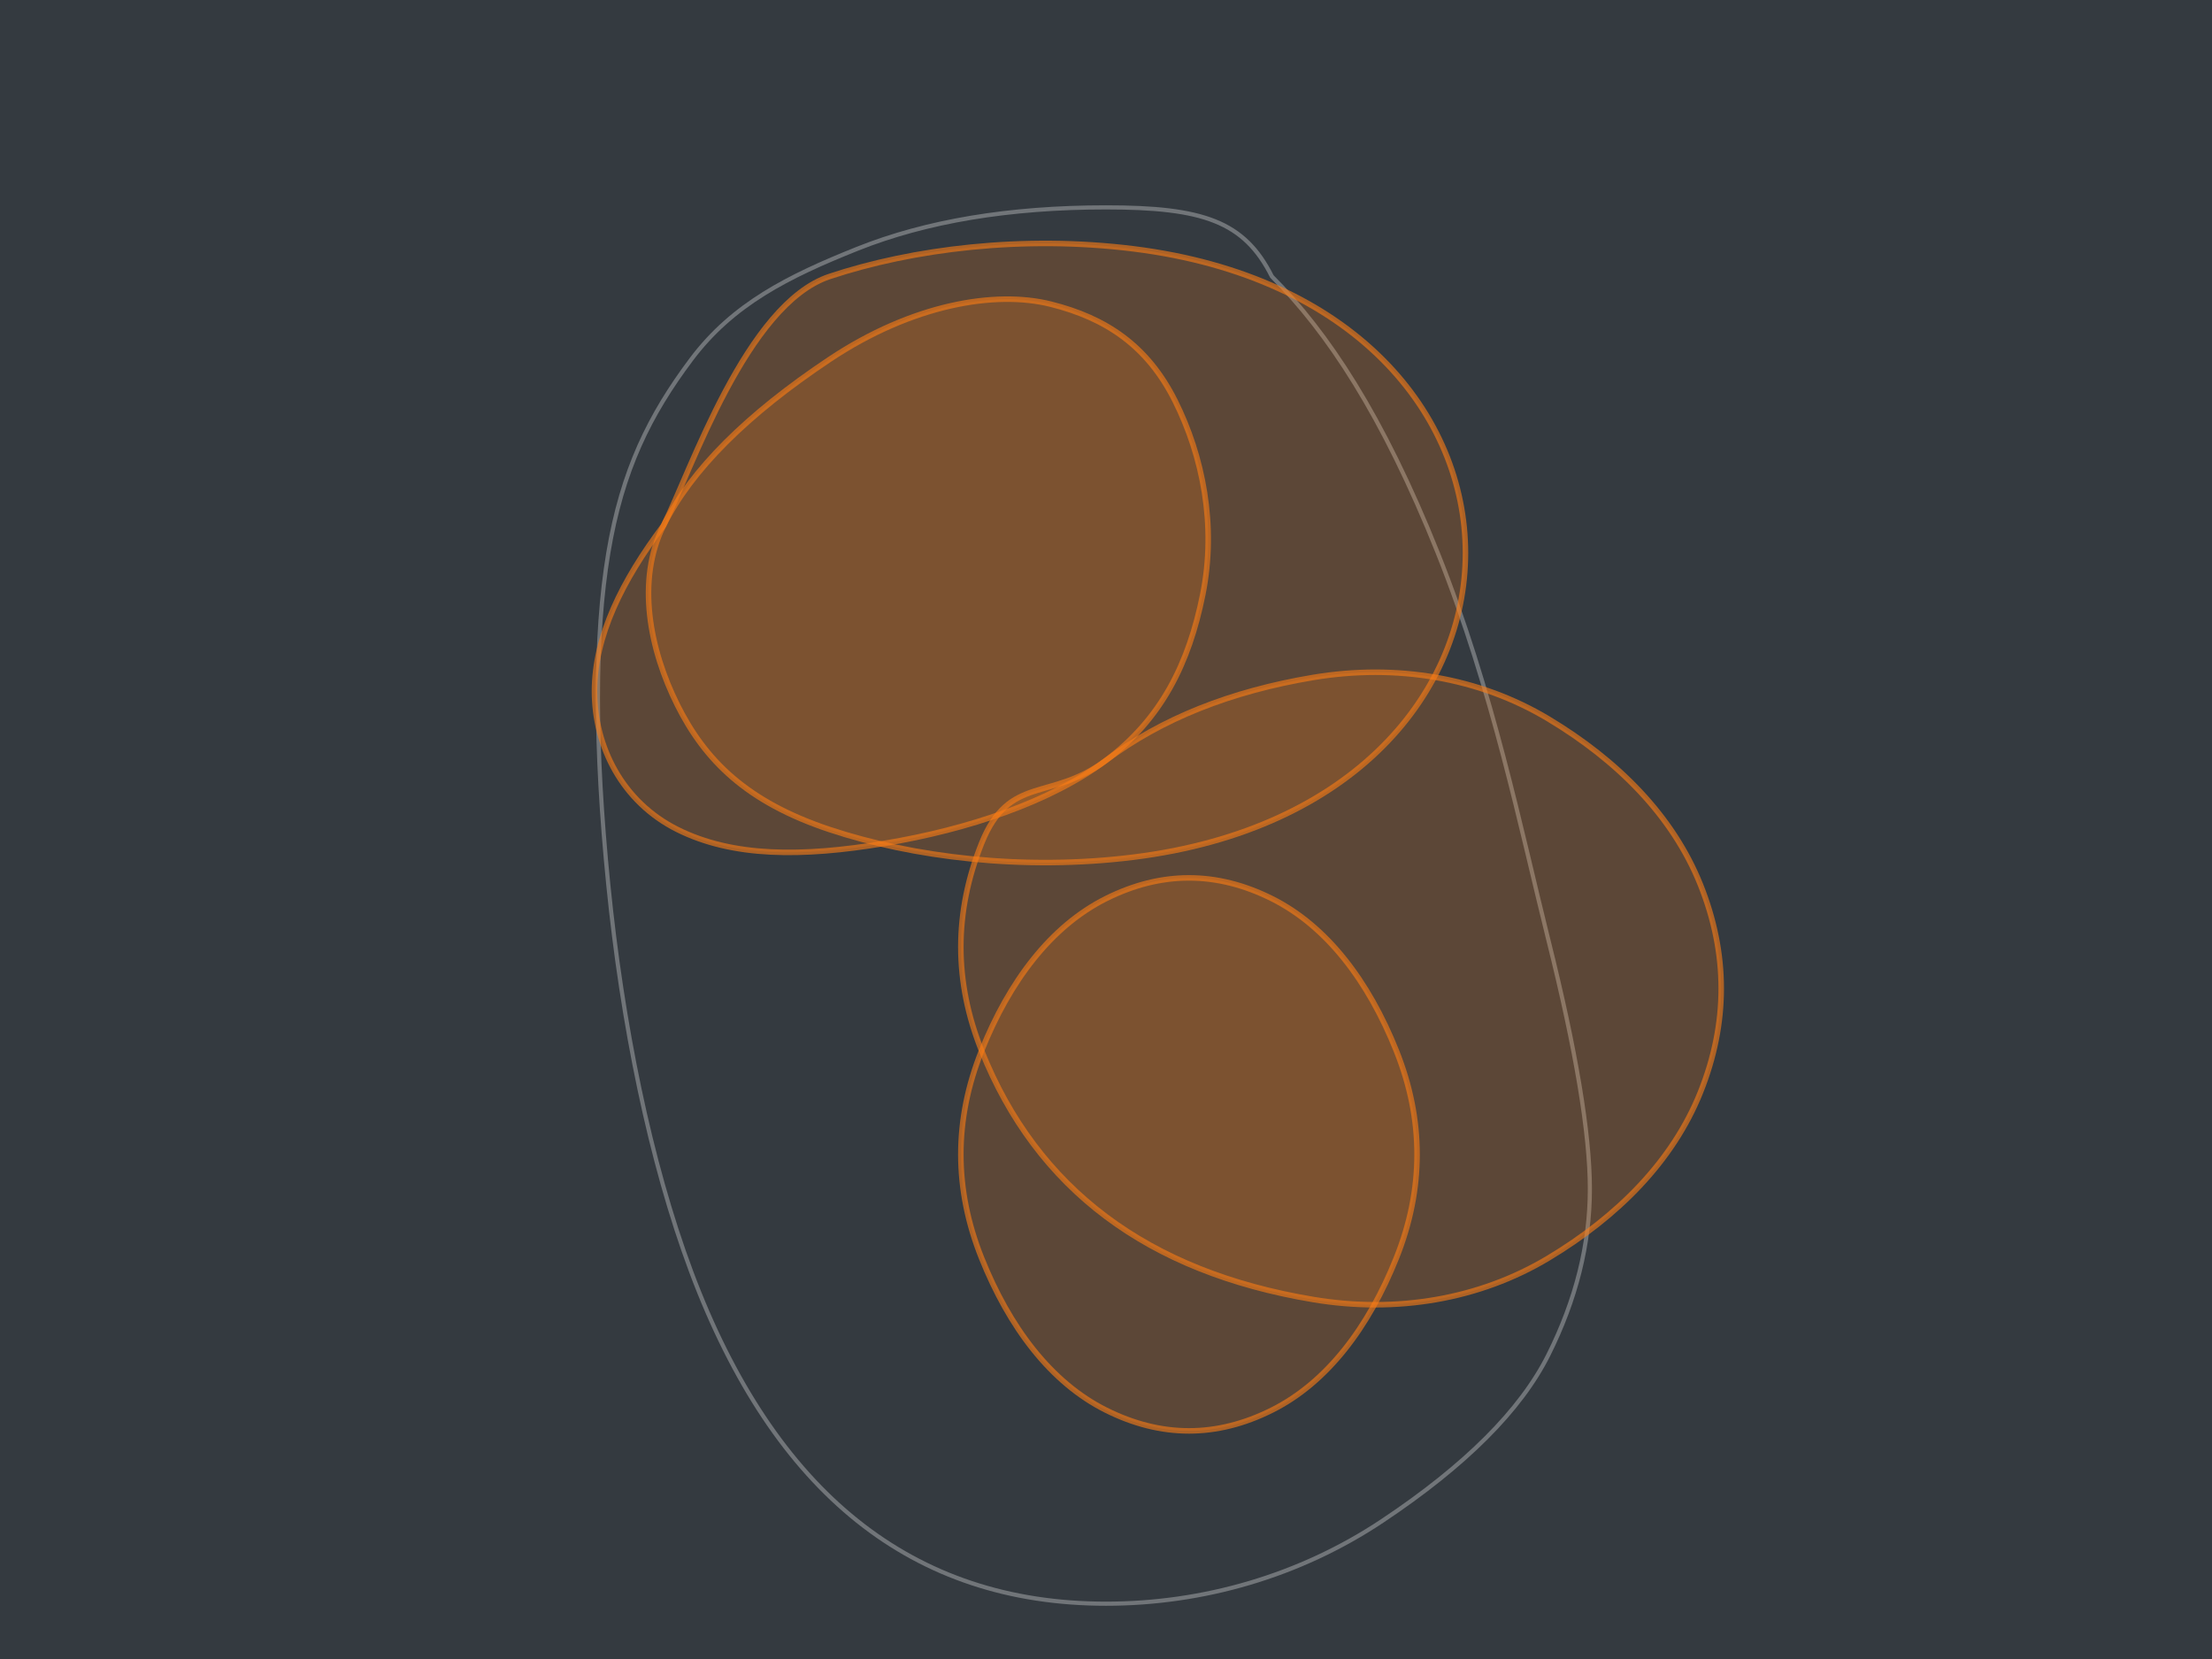
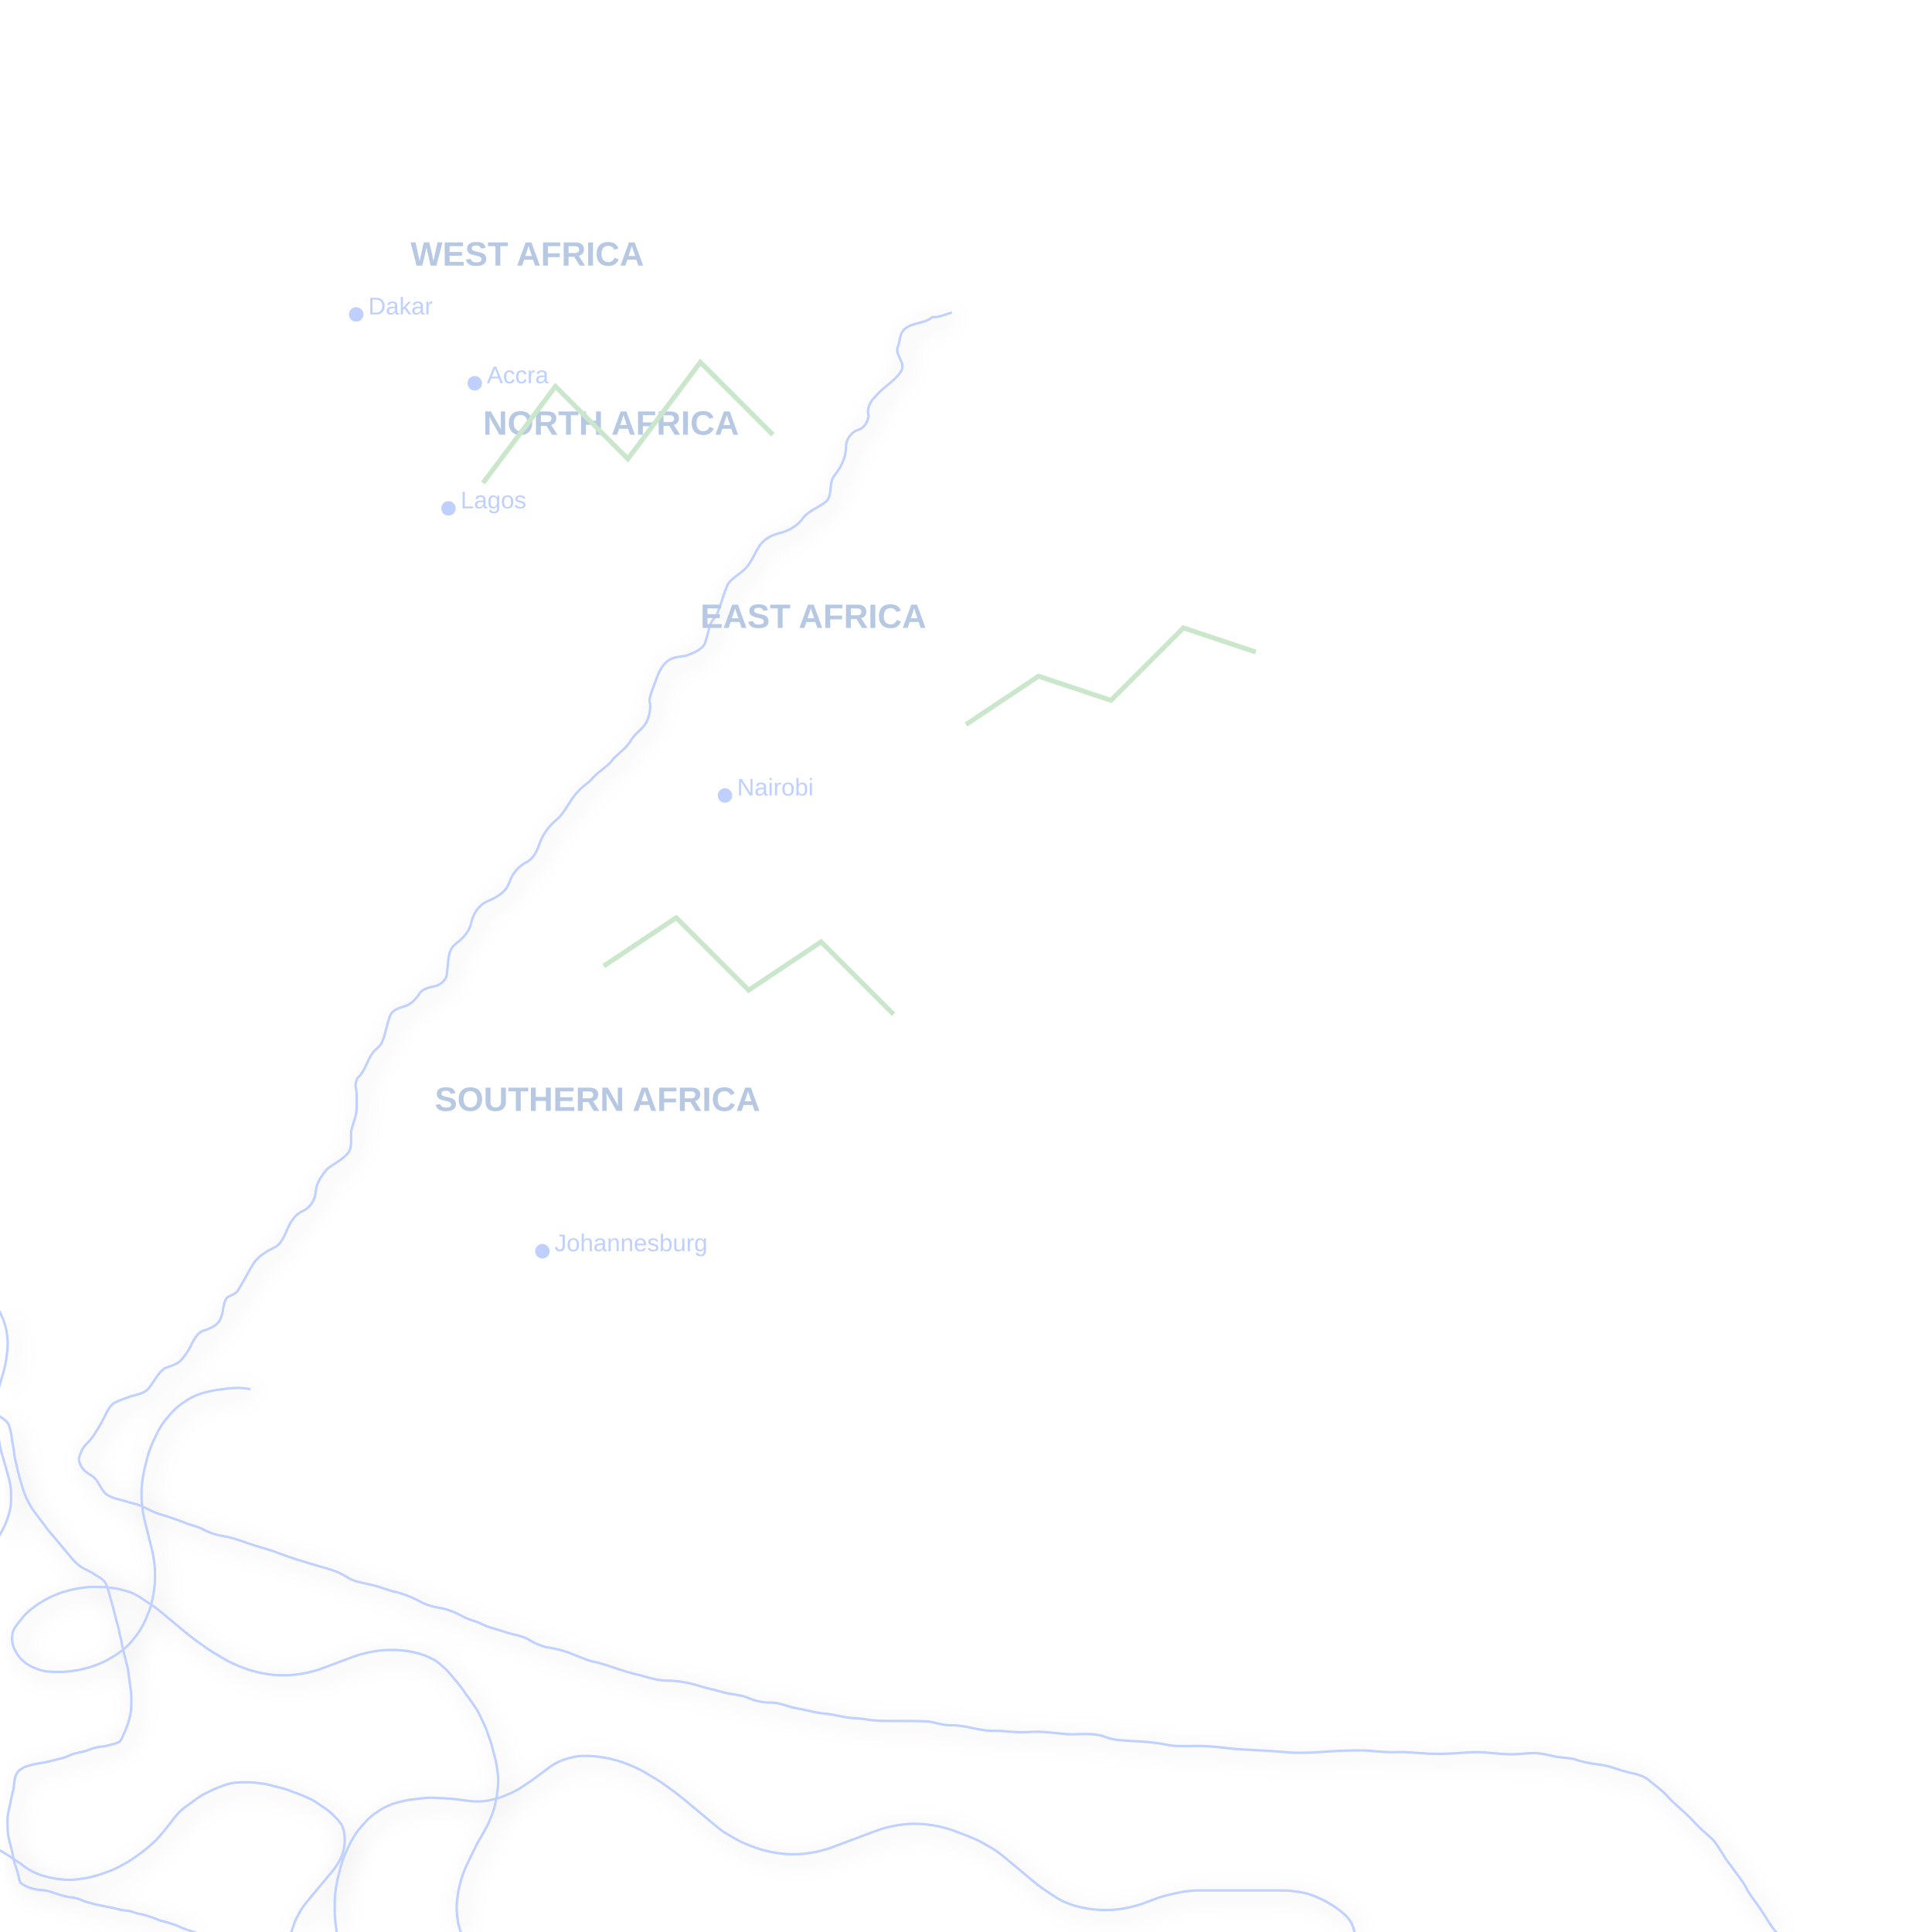
- <svg xmlns="http://www.w3.org/2000/svg" width="800" height="600" viewBox="0 0 800 600">
-   <style>
-     .outlines {
-       fill: none;
-       stroke: rgba(255,255,255,0.3);
-       stroke-width: 1.5;
-     }
-     .background {
-       fill: #343a40;
-     }
-     .highlight {
-       fill: rgba(253,126,20,0.2);
-       stroke: rgba(253,126,20,0.6);
-       stroke-width: 2;
-     }
-   </style>
-   <rect class="background" width="800" height="600" />
-   <path class="outlines" d="M460,100 C480,120 500,150 520,200 C540,250 550,300 560,340 C570,380 575,410 575,430 C575,450 570,470 560,490 C550,510 530,530 500,550 C470,570 435,580 400,580 C365,580 335,570 310,550 C285,530 265,500 250,460 C235,420 225,370 220,320 C215,270 215,230 220,200 C225,170 235,150 250,130 C265,110 285,100 310,90 C335,80 365,75 400,75 C435,75 450,80 460,100 Z" />
-   <path class="highlight" d="M300,100 C330,90 370,85 410,90 C450,95 480,110 500,130 C520,150 530,175 530,200 C530,225 520,250 500,270 C480,290 450,305 410,310 C370,315 330,310 300,300 C270,290 255,275 245,255 C235,235 230,210 240,190 C250,170 270,110 300,100 Z" />
-   <path class="highlight" d="M240,190 C250,170 270,150 300,130 C330,110 360,105 380,110 C400,115 415,125 425,145 C435,165 440,190 435,215 C430,240 420,260 400,275 C380,290 350,300 320,305 C290,310 265,310 245,300 C225,290 215,270 215,250 C215,230 225,210 240,190 Z" />
-   <path class="highlight" d="M400,275 C420,260 445,250 475,245 C505,240 535,245 560,260 C585,275 605,295 615,320 C625,345 625,370 615,395 C605,420 585,440 560,455 C535,470 505,475 475,470 C445,465 420,455 400,440 C380,425 365,405 355,380 C345,355 345,330 355,305 C365,280 380,290 400,275 Z" />
-   <path class="highlight" d="M355,380 C365,355 380,335 400,325 C420,315 440,315 460,325 C480,335 495,355 505,380 C515,405 515,430 505,455 C495,480 480,500 460,510 C440,520 420,520 400,510 C380,500 365,480 355,455 C345,430 345,405 355,380 Z" />
+ <svg xmlns="http://www.w3.org/2000/svg" viewBox="0 0 800 800" width="800" height="800" style="opacity:0.3">
+   <defs>
+     <filter id="shadow" x="-20%" y="-20%" width="140%" height="140%">
+       <feGaussianBlur in="SourceAlpha" stdDeviation="5" />
+       <feOffset dx="2" dy="2" result="offsetblur" />
+       <feComponentTransfer>
+         <feFuncA type="linear" slope="0.7" />
+       </feComponentTransfer>
+       <feMerge>
+         <feMergeNode />
+         <feMergeNode in="SourceGraphic" />
+       </feMerge>
+     </filter>
+   </defs>
+   <path d="M394.2,129.4c-2.8,0.7-5.1,2.1-8.1,1.9c-3.3,2.8-7.9,2.1-11.2,4.7c-2.6,1.9-2.1,5.4-3.3,8.1c-0.7,3.5,3.7,6.3,1.4,9.8     c-2.8,4.2-7.5,6.5-10.7,10.5c-2.1,1.9-3.5,5.1-2.6,7.9c-0.5,2.6-1.9,5.1-4.7,5.8c-3,1.2-4.9,4.4-4.7,7.5c-0.2,4.2-2.1,7.9-4.7,11.2     c-2.6,3-0.7,7.5-3.3,10.7c-3,2.6-7.2,3.7-9.8,7c-1.9,2.8-4.9,4.7-8.1,5.8c-2.8,0.7-5.8,1.6-7.9,3.5c-3.5,3-4.4,7.9-7.5,11.2     c-2.3,2.8-6.3,4.2-7.9,7.5c-1.4,3.3-2.3,7-3.7,10.5c-0.5,2.3-2.8,3.7-3.5,6.1c-0.7,2.6-1.2,5.1-2.1,7.5c-1.4,2.6-4.4,3.5-7,4.7     c-2.3,0.7-4.9,0.5-7,1.6c-3.3,1.6-4.9,5.1-6.1,8.4c-0.9,2.8-2.3,5.6-2.8,8.6c0.7,2.8,0.2,5.8-0.9,8.4c-1.2,3.3-4.7,4.9-6.5,7.9     c-1.9,3.3-4.9,5.4-7.5,7.9c-2.1,3.3-5.8,4.9-8.4,7.9c-1.9,2.3-4.4,3.5-6.3,5.8c-3.5,3.5-5.1,8.4-8.8,11.6c-3.3,2.6-5.8,6.3-7.2,10.2     c-0.9,2.8-2.3,5.6-4.9,7.2c-3.5,1.6-6.3,4.9-7.5,8.6c-1.4,4.2-5.6,6.3-9.3,7.9c-3.5,1.6-5.6,5.1-6.5,8.8c-0.7,3.7-3.5,6.5-6.5,8.8     c-3.5,2.8-2.8,7.5-3.5,11.6c0.2,2.8-2.3,5.1-4.7,5.8c-2.3,0.5-4.9,0.9-6.5,2.8c-1.4,2.3-3.3,4.4-5.8,5.4c-2.3,0.7-5.1,1.4-6.3,3.5     c-1.6,3.5-1.9,7.5-3.5,11.2c-0.5,1.9-2.6,3-3.7,4.4c-2.6,3.3-3.3,7.9-6.5,10.7c-0.5,0.9-0.9,2.1-0.9,3.3c0.7,2.8,0.5,5.6,0.5,8.4     c0.2,3.7-1.6,7-2.3,10.5c-0.2,2.8,0.5,5.8-0.9,8.4c-2.3,3.3-6.1,4.7-9.1,7.2c-2.3,2.8-4.4,5.8-4.7,9.5c-0.2,3.3-2.3,6.5-5.4,7.9     c-3.3,1.4-5.1,4.7-6.5,7.9c-1.2,2.6-2.3,5.6-4.9,7c-3.3,1.6-6.3,3.3-8.6,6.3c-2.3,3.5-4.2,7.5-6.5,11.2c-0.9,1.9-3,2.3-4.7,3.3     c-1.9,2.3-1.4,5.6-2.6,8.4c-0.9,2.8-3.7,4.2-6.3,5.1c-2.8,0.5-4.4,3-5.6,5.4c-1.2,2.6-2.8,5.1-4.7,7.2c-1.9,1.9-4.4,2.3-6.8,3.3     c-3,2.3-4.4,5.8-6.8,8.6c-1.9,1.9-4.7,2.3-7.2,3c-2.3,0.9-4.7,1.6-7,2.8c-2.6,2.1-3.5,5.4-5.1,8.1c-1.9,3.3-3.7,6.5-6.5,9.1     c-1.4,1.6-2.3,3.5-2.8,5.6c0,3.3,2.3,5.6,4.9,7c2.6,1.4,3.5,4.4,5.1,6.5c0.9,1.6,2.8,2.3,4.4,3c2.8,0.7,5.6,1.6,8.4,2.3     c3.7,0.9,7,3.3,10.7,4.4c3.3,0.9,6.5,2.1,9.8,3.3c2.6,1.2,5.6,1.6,8.1,3c2.6,1.4,5.4,2.3,8.4,2.8c3.3,0.5,6.5,1.6,9.8,2.8     c4.4,1.6,9.1,2.6,13.5,4.4c4.9,1.9,10,3.3,15.1,4.9c4.4,1.2,8.8,2.3,12.6,4.7c2.6,1.9,5.8,2.3,8.8,3c3.5,0.7,6.8,1.9,10.2,3     c3.5,0.7,6.8,1.9,10,3.5c2.8,1.6,5.8,2.8,9.1,3.3c3.5,0.5,6.8,1.9,9.8,3.5c2.3,1.4,5.1,1.9,7.5,3c3,1.6,6.3,2.3,9.5,3.3     c3.5,1.4,7.5,1.6,10.7,3.5c2.1,1.4,4.4,2.3,6.8,3c3.3,0.5,6.5,1.2,9.5,2.3c3.3,1.2,6.5,2.8,10,3.7c4.7,0.9,9.3,2.8,14,4.2     c2.8,0.9,5.8,1.4,8.6,2.3c2.6,0.7,5.1,1.4,7.9,1.4c4.2,0,8.6,0.7,12.6,1.9c3.7,1.2,7.5,1.9,11.2,3c3.3,0.9,7,0.9,10.2,2.3     c2.8,1.2,5.8,1.9,8.8,1.9c3.7-0.2,7.2,1.6,10.7,2.3c3.5,0.5,7,1.6,10.5,2.1c3.3,0.2,6.5,0.9,9.8,1.6c2.8,0.5,5.8,0.5,8.8,0.9     c3.3,0.7,7,0.7,10.5,0.7c5.1,0,10.2,0,15.4,0.2c3,0.5,6.1,1.6,9.1,1.6c5.8-0.2,11.2,2.1,17,2.3c5.1-0.2,10.2,0.9,15.4,0.5     c5.4-0.5,10.7,0.5,16.1,0.9c5.1,0.2,10.2-0.7,15.1,0.9c3.5,1.6,7.5,1.6,11.2,1.9c4.7,0.2,9.5,0.5,14,1.4c3.7,0.9,7.5,0.7,11.2,0.7     c4.4-0.2,8.8,0.2,13.3,0.7c3.7,0.5,7.5,0.7,11.2,0.9c4.7,0.2,9.5,0.5,14.2,0.9c3.7,0.5,7.5,0.2,11.2,0.2c6.5-0.5,13.1-0.9,19.5-0.9     c5.1,0,10,0.9,15.1,0.7c5.4-0.2,10.7,0.7,16.1,0.7c5.6,0.2,11.2-0.5,16.8-0.7c4.4,0,8.8,0.7,13.3,0.9c3.7,0.2,7.5-0.5,11.2-0.5     c2.6,0,5.1,0.7,7.5,1.2c2.8,0.7,5.8,0.7,8.6,1.2c3.3,1.2,6.8,1.9,10.2,2.3c5.1,0.5,9.5,2.8,14.5,3.7c2.3,0.5,4.4,1.2,6.3,2.6     c2.6,2.3,5.6,4.2,7.9,6.8c3,3.5,7,6.3,10.2,9.8c2.3,2.6,4.9,4.9,7.5,7.2c2.3,1.9,3.7,4.7,5.4,7.2c1.2,2.3,3,4.2,4.4,6.3     c1.6,2.3,3.5,4.4,4.9,7c1.6,3.5,4.4,6.5,6.5,9.8c1.9,2.8,3.5,5.8,5.6,8.4c1.4,1.6,3,3,4.2,4.9c1.4,2.3,2.6,4.7,3.7,7     c0.9,2.3,2.8,4.2,3.7,6.5c1.2,2.8,3,5.1,4.4,7.9c1.6,3,3.3,5.6,4.4,8.8c0.9,2.8,2.8,5.1,3.7,7.9c1.2,3.3,2.3,6.5,3.7,9.8     c1.4,2.3,2.6,4.7,3.5,7.2c0.7,2.3,1.6,4.7,2.8,6.8c1.2,2.3,2.3,4.7,3.3,7c0.9,2.6,2.1,5.1,3.3,7.5c0.9,1.9,1.9,4.4,1.4,6.8     c-0.9,5.4-0.9,11.2-0.7,16.8c0.5,6.5,0.7,13.1,1.2,19.5c0,3-0.5,5.8-0.7,8.8c-0.5,3.7,0.5,7.2,0.9,10.7c0.2,2.6-0.7,4.9-0.9,7.5     c-0.5,3.7,0.7,7.2,0.9,10.7c0.2,2.6-0.2,5.1-0.7,7.5c-0.7,2.8-0.5,5.6-0.5,8.4c0.2,2.6-0.9,4.9-1.6,7.2c-0.5,2.6-0.5,5.4-0.9,8.1     c-0.7,2.8-2.3,5.4-4.2,7.5c-1.9,1.6-4.2,2.3-6.3,3.5c-1.9,1.2-3.7,2.6-6.1,2.6c-2.3-0.5-4.7-0.7-7-0.5c-2.1,0.5-4.2,0.5-6.5,0.5     c-2.6,0.2-5.1,0.9-7.5,1.9c-0.9,0.5-1.6,1.6-1.9,2.6c-0.7,2.3-1.2,4.7-1.9,7c-0.5,1.6-2.1,2.8-3.7,3c-3.5,0.2-7,0.5-10.5,0.7     c-1.9,0.2-3.5,1.2-5.4,1.4c-2.6,0.2-5.1,0-7.5,0.7c-2.3,0.5-4.7,0.2-7,0.7c-2.3,0.5-4.7,0.2-7,0.5c-2.1,0.2-4.4,0.9-6.3,0     c-2.1-0.9-4.4-0.9-6.8-0.7c-2.3,0.2-4.9,0.2-7.2-0.7c-2.6-1.2-5.6-1.4-8.4-1.4c-3.5,0.2-7-0.5-10.5-0.7c-3.3-0.7-6.8-0.9-10-1.6     c-3.5-0.7-7-1.4-10.5-1.6c-1.9,0-3.5,0.7-5.4,0.5c-2.8-0.7-5.4-1.9-8.1-2.8c-2.8-0.9-6.1-0.9-8.8-2.6c-2.1-1.6-4.7-2.1-7.2-2.8     c-3.3-0.9-6.5-1.9-9.8-3c-3.3-0.9-6.5-2.6-9.8-3.5c-5.6-1.2-10.7-3.7-16.3-5.1c-8.8-1.9-17-5.1-25.6-7.2c-9.5-2.1-18.6-5.1-27.9-7.5     c-5.1-1.2-10-3-15.1-4.2c-5.4-1.2-10.7-2.3-15.8-4.4c-4.4-1.9-9.1-3.3-13.8-4.4c-5.1-1.2-10-3.3-15.1-4.7c-5.4-1.4-10.7-2.6-15.8-4.7     c-4.9-2.1-10-3.5-15.1-5.1c-4.7-1.4-9.5-2.6-14-4.2c-5.1-1.9-10.2-3.5-15.4-5.1c-5.8-1.6-11.2-3.7-16.8-5.6c-2.8-0.9-5.8-1.6-8.4-3     c-2.3-1.2-5.1-1.6-7.5-2.6c-2.3-0.9-4.9-1.4-7-2.6c-1.9-1.2-3.7-2.3-5.8-3.3c-2.6-1.4-5.4-2.3-8.1-3.3c-3-1.2-5.8-2.6-8.8-3.7     c-3.3-1.2-6.5-2.6-9.5-4.2c-2.6-1.6-5.6-2.6-8.4-3.7c-4.4-1.6-8.6-3.3-12.8-5.4c-2.6-1.6-5.8-2.1-8.4-3.7c-2.1-1.6-4.7-2.3-7-3.5     c-2.3-1.2-4.7-2.3-7-3.7c-1.9-1.4-4.2-2.3-6.5-3c-3-0.7-5.6-2.3-8.1-3.7c-2.6-1.4-5.1-3-7.9-3.7c-3.3-0.9-6.5-2.8-9.5-4.4     c-2.8-1.9-6.1-2.8-8.8-4.7c-2.3-1.9-5.1-2.6-7.5-4.2c-2.3-1.6-4.9-3-7.2-4.7c-1.9-1.4-4.2-2.3-6.5-3c-1.9-0.5-3.7-1.4-5.1-2.6     c-1.4-1.4-3.3-2.3-5.1-3c-1.9-0.7-3.5-2.1-5.4-3c-1.6-0.9-3.3-1.6-4.7-2.8c-1.4-1.2-3-2.3-4.7-3c-1.9-0.7-3.5-1.9-5.1-3     c-1.4-1.2-2.8-2.3-4.4-3.3c-1.4-0.9-2.8-1.9-4.2-2.8c-1.4-0.9-2.6-1.9-3.7-3c-0.7-0.7-1.2-1.6-1.9-2.3c-0.9-0.7-1.4-1.6-2.1-2.6     c-1.4-1.9-3.3-3.7-5.4-4.7c-1.9-0.7-3.7-1.9-5.4-3c-2.1-1.4-4.4-2.3-6.8-2.6c-3.3-0.2-6.5-1.2-9.5-2.3c-3.3-1.4-6.8-2.3-10.2-3.3     c-1.9-0.7-3.7-1.6-5.4-2.6c-1.4-0.9-2.6-1.9-4.2-2.3c-2.1-0.5-4.2-0.9-6.3-1.4c-1.9-0.5-3.7-1.2-5.4-2.3c-1.9-1.2-3.7-2.3-5.8-3     c-1.9-0.5-3.7-1.4-5.6-1.9c-1.9-0.5-3.5-1.6-5.4-2.1c-1.9-0.5-3.7-1.2-5.6-1.9c-1.9-0.7-3.7-1.4-5.6-2.1c-1.9-0.7-3.7-1.2-5.6-1.9     c-1.6-0.5-3-1.4-4.7-1.9c-1.9-0.7-3.7-1.2-5.6-1.6c-1.4-0.5-2.8-1.2-4.2-1.6c-1.4-0.5-2.8-0.9-4.4-1.2c-1.4-0.2-2.8-0.9-4.2-1.2     c-1.2-0.2-2.6-0.2-3.7-0.5c-0.9-0.2-1.9-0.5-2.8-0.7c-2.3-0.5-4.7-0.9-7-1.4c-1.9-0.5-3.7-0.9-5.6-1.6c-1.4-0.7-3-1.2-4.7-1.4     c-2.6-0.2-5.1-1.2-7.5-1.9c-1.9-0.7-3.7-1.2-5.8-1.2c-1.9-0.2-3.7-0.7-5.4-1.4c-0.9-0.5-1.9-0.9-2.6-1.6c-0.5-0.7-0.5-1.6-0.7-2.3     c-0.5-2.1-1.2-4.2-1.9-6.3c-0.5-1.9-0.7-3.7-1.2-5.6c-0.5-2.1-1.2-4.2-1.4-6.3c-0.2-1.9-0.2-3.7-0.2-5.6c0-1.9,0.5-3.7,0.9-5.6     c0.5-1.9,0.7-3.7,1.2-5.6c0.5-1.4,0.5-2.8,0.7-4.2c0.2-1.9,0.7-4.2,2.6-5.4c1.6-1.2,3.5-1.6,5.4-2.1c2.1-0.5,4.2-0.7,6.3-1.2     c1.9-0.5,3.7-0.9,5.6-1.4c1.9-0.5,3.3-1.4,5.1-1.9c1.9-0.5,3.7-0.7,5.6-1.4c1.6-0.7,3.3-1.2,5.1-1.4c1.9-0.2,3.7-0.7,5.6-1.2     c0.9-0.2,1.6-0.5,2.3-0.9c0.5-0.5,0.9-1.2,1.2-1.9c0.9-1.9,1.6-3.7,2.3-5.6c0.5-1.6,0.9-3.3,1.2-5.1c0.2-1.6,0.2-3.3,0.2-5.1     c0-1.9-0.2-3.7-0.5-5.6c-0.2-1.6-0.5-3.3-0.7-5.1c-0.2-1.9-0.7-3.7-1.2-5.6c-0.5-1.9-0.9-3.7-1.4-5.6c-0.2-1.9-0.7-3.7-1.2-5.6     c-0.2-1.6-0.7-3.3-1.2-4.9c-0.5-1.9-0.9-3.7-1.4-5.6c-0.5-1.6-0.9-3.3-1.4-4.9c-0.5-1.9-0.9-3.7-1.9-5.4c-1.2-1.6-2.8-2.3-4.4-3.3     c-1.6-1.2-3.7-1.9-5.4-3c-1.4-0.9-2.6-2.1-3.7-3.3c-1.2-1.4-2.3-2.8-3.5-4.2c-1.2-1.4-2.3-2.8-3.5-4.2c-1.6-1.9-3.3-3.7-4.7-5.8     c-1.4-1.9-2.8-3.7-4.2-5.6c-1.2-1.6-2.1-3.3-3-5.1c-0.7-1.6-1.4-3.3-1.9-5.1c-0.5-1.6-0.9-3.3-1.4-4.9c-0.5-1.6-0.7-3.3-1.2-5.1     c-0.5-1.6-0.7-3.3-0.9-5.1c-0.2-1.9-0.7-3.7-0.9-5.6c-0.2-1.9-0.7-3.7-1.4-5.4c-1.2-1.6-3-2.8-4.7-3.7c-1.6-0.9-3.3-1.9-5.1-2.6     c-1.4-0.5-3-0.9-4.4-1.4c-1.6-0.5-3.3-0.7-5.1-0.7c-1.9,0-3.7,0.2-5.6,0.5c-1.9,0.2-3.7,0.7-5.6,1.2c-1.9,0.5-3.7,0.9-5.6,1.6     c-1.6,0.5-3.3,1.2-4.9,1.9c-1.9,0.9-3.7,1.9-5.4,2.8c-1.6,0.9-3.3,1.9-4.7,3c-1.4,1.2-2.8,2.3-4.2,3.5c-1.4,1.2-2.8,2.3-4.2,3.5     c-1.4,1.4-2.8,2.6-4.4,3.7c-1.6,1.2-3.3,2.3-4.9,3.5c-1.4,1.2-2.8,2.3-4.4,3.3c-1.6,0.9-3.3,1.6-4.9,2.3c-1.6,0.7-3.3,1.4-5.1,1.9     c-1.9,0.5-3.7,0.9-5.6,1.2c-1.9,0.2-3.7,0.5-5.6,0.5c-1.9,0-3.7,0-5.6-0.2c-0.5-0.2-1.2-0.5-1.6-0.9c-0.5-0.5-0.5-1.4-0.5-2.1     c0-0.9-0.2-1.9,0-2.8c0.2-0.9,0.9-1.6,1.4-2.3c0.5-0.7,1.4-1.4,2.1-1.9c1.2-0.7,2.6-1.2,3.7-1.9c0.9-0.9,1.6-1.9,2.8-2.3     c1.6-0.5,3.3-0.5,4.9-0.7c1.6-0.2,3.3-0.7,4.9-1.2c1.4-0.7,2.8-1.6,4.2-2.6c1.2-1.2,2.6-2.3,3.7-3.7c1.2-1.6,2.3-3.3,3.3-5.1     c0.9-1.6,1.9-3.3,2.6-5.1c0.7-1.6,1.2-3.3,1.6-5.1c0.5-1.9,0.7-3.7,1.2-5.6c0.5-1.9,0.9-3.7,1.6-5.4c0.9-1.6,2.3-3,3.7-4.2     c1.4-1.4,3-2.6,4.7-3.5c1.9-1.2,3.7-2.3,5.6-3.5c1.4-0.9,2.6-1.9,3.7-3c0.9-0.9,1.6-1.9,2.3-3c0.9-1.6,1.9-3.3,3-4.7     c1.2-1.6,2.6-3,4.2-4.2c1.4-1.2,3-2.3,4.7-3c1.4-0.7,2.8-1.4,4.4-1.9c1.6-0.5,3.3-0.9,5.1-1.2c1.9-0.2,3.7-0.5,5.6-0.5     c1.9,0.2,3.7,0.5,5.4,1.2c1.6,0.7,2.8,1.6,4.2,2.8c1.2,1.2,2.3,2.6,3.3,4.2c0.9,1.4,1.6,3,2.3,4.7c0.5,1.4,0.9,2.8,1.2,4.4     c0.2,1.6,0.5,3.3,0.5,5.1c0,1.9-0.2,3.7-0.5,5.6c-0.2,1.6-0.5,3.3-0.9,4.9c-0.5,1.6-0.9,3.3-1.4,4.9c-0.5,1.4-0.9,2.8-1.2,4.4     c-0.2,1.6-0.2,3.3,0,4.9c0,1.6,0,3.3,0,4.9c0,1.6-0.2,3.3-0.2,4.9c0,1.6,0.2,3.3,0.5,4.9c0.2,1.6,0.5,3.3,0.9,4.9     c0.5,1.6,0.9,3.3,1.4,4.9c0.5,1.6,0.9,3.3,1.4,4.9c0.5,1.6,0.9,3.3,1.2,5.1c0.2,1.6,0.2,3.3,0.2,5.1c0,1.9-0.2,3.7-0.7,5.6     c-0.5,1.9-1.2,3.7-1.9,5.4c-0.9,1.9-1.9,3.7-3,5.4c-1.2,1.6-2.6,3-3.7,4.7c-1.2,1.6-2.1,3.3-2.8,5.1c-0.5,1.6-0.9,3.3-1.2,5.1     c-0.5,1.9-0.9,3.7-1.6,5.4c-0.7,1.6-1.6,3.3-2.6,4.7c-1.4,1.9-3,3.7-4.7,5.4c-1.6,1.6-3.5,2.8-5.4,4.2c-1.9,1.4-3.7,2.8-5.8,3.7     c-1.9,0.9-4.2,1.4-6.3,1.9c-1.9,0.5-3.7,0.7-5.6,0.9c-1.9,0.2-3.7,0.7-5.6,1.2c-1.9,0.5-3.7,1.2-5.6,1.9c-1.9,0.7-3.7,1.4-5.6,2.1     c-1.9,0.5-3.7,1.4-5.4,2.3c-1.4,0.9-2.8,1.9-4.2,3c-1.4,1.2-2.8,2.3-4.2,3.5c-1.2,1.2-2.3,2.3-3.3,3.7c-0.9,1.4-1.6,3-2.3,4.7     c-0.5,1.6-0.9,3.3-1.2,5.1c-0.2,1.9-0.5,3.7-0.5,5.6c0,1.9,0.2,3.7,0.2,5.6c0.2,1.9,0.2,3.7,0.5,5.6c0.2,1.9,0.7,3.7,1.2,5.6     c0.5,1.9,0.9,3.7,1.4,5.6c0.5,1.9,0.9,3.7,1.6,5.4c0.7,1.6,1.4,3.3,2.3,4.9c0.9,1.6,1.9,3.3,3,4.9c1.2,1.6,2.3,3,3.7,4.4     c1.4,1.4,2.8,2.6,4.4,3.7c1.6,1.2,3.3,2.1,5.1,3c1.6,0.7,3.3,1.4,5.1,1.9c1.9,0.5,3.7,0.9,5.6,1.2c1.9,0.2,3.7,0.5,5.6,0.5     c1.9,0,3.7,0,5.6-0.2c1.6-0.2,3.3-0.5,4.9-0.7c1.6-0.2,3.3-0.5,4.9-0.7c1.6-0.2,3.3-0.5,4.9-0.5c1.6,0,3.3,0,4.9,0.2     c1.6,0.2,3.3,0.5,4.9,0.9c1.6,0.5,3.3,0.9,4.9,1.6c1.4,0.7,2.8,1.6,4.2,2.3c1.4,0.9,2.8,1.6,4.2,2.6c1.4,0.9,2.8,1.9,4.2,2.8     c1.4,1.2,2.8,2.1,4.4,3c1.4,0.7,3,1.4,4.7,1.9c1.6,0.5,3.3,0.9,5.1,1.2c1.9,0.2,3.7,0.5,5.6,0.5c1.9,0,3.7-0.2,5.6-0.5     c1.9-0.2,3.7-0.7,5.6-1.2c1.9-0.5,3.7-1.2,5.6-1.9c1.9-0.7,3.7-1.6,5.4-2.6c1.9-0.9,3.7-2.1,5.4-3.3c1.6-1.2,3.3-2.3,4.9-3.7     c1.6-1.4,3.3-2.8,4.7-4.4c1.4-1.6,2.8-3.3,4.2-5.1c1.4-1.9,2.8-3.7,4.4-5.4c1.6-1.6,3.5-2.8,5.4-4.2c1.9-1.4,3.7-2.8,5.8-3.7     c1.9-0.9,3.7-1.9,5.8-2.6c1.9-0.7,3.7-1.4,5.8-1.6c1.9-0.2,3.7-0.2,5.6-0.2c1.9,0,3.7,0.2,5.6,0.5c1.9,0.2,3.7,0.7,5.6,1.2     c1.9,0.5,3.7,0.9,5.6,1.6c1.9,0.7,3.7,1.4,5.6,2.1c1.6,0.7,3.3,1.4,4.9,2.3c1.4,0.9,2.8,1.9,4.2,2.8c1.4,0.9,2.6,1.9,3.7,3     c1.2,1.2,2.3,2.3,3.3,3.7c0.7,1.2,1.2,2.6,1.4,4.2c0.2,1.6,0.2,3.3,0,4.9c-0.2,1.9-0.9,3.7-1.6,5.4c-0.7,1.4-1.6,2.8-2.6,4.2     c-1.2,1.4-2.3,2.8-3.5,4.2c-1.2,1.4-2.3,2.8-3.5,4.2c-1.2,1.4-2.3,2.8-3.5,4.2c-1.2,1.4-2.3,2.8-3.3,4.4c-0.9,1.6-1.9,3.3-2.6,5.1     c-0.7,1.9-1.2,3.7-1.9,5.6c-0.5,1.9-0.9,3.7-1.4,5.6c-0.5,1.9-0.9,3.7-1.2,5.6c-0.2,1.9-0.5,3.7-0.7,5.6c-0.2,1.9-0.5,3.7-0.7,5.6     c-0.2,1.9-0.5,3.7-0.7,5.6c0,0.9,0,1.9,0.5,2.6c0.9,1.2,1.9,2.3,3,3.3c1.2,0.9,2.3,1.9,3.5,2.6c1.4,0.7,2.8,1.4,4.4,1.9     c1.6,0.5,3.3,0.9,5.1,1.2c1.9,0.2,3.7,0.5,5.6,0.5c1.9,0,3.7,0,5.6-0.2c1.9-0.2,3.7-0.5,5.6-0.9c1.9-0.5,3.7-0.9,5.6-1.6     c1.9-0.7,3.7-1.4,5.6-2.1c1.9-0.7,3.7-1.6,5.6-2.3c1.9-0.7,3.7-1.4,5.6-1.9c1.9-0.5,3.7-0.9,5.6-1.2c1.9-0.2,3.7-0.5,5.6-0.5     c1.9,0,3.7,0,5.6,0c1.9,0,3.7,0,5.6,0.2c1.9,0.2,3.7,0.5,5.6,0.9c1.9,0.5,3.7,0.9,5.6,1.6c1.9,0.7,3.7,1.4,5.4,2.3     c1.6,0.9,3.3,1.9,4.9,3c1.6,1.2,3.3,2.3,4.7,3.5c1.4,1.2,2.6,2.3,3.7,3.7c1.2,1.4,2.3,2.8,3.3,4.2c0.9,1.4,1.9,3,2.6,4.7     c0.7,1.6,1.4,3.3,1.9,5.1c0.5,1.9,0.9,3.7,1.2,5.6c0.2,1.9,0.5,3.7,0.7,5.6c0.2,1.9,0.2,3.7,0.2,5.6c0,1.9-0.2,3.7-0.5,5.6     c-0.2,1.9-0.5,3.7-0.9,5.6c-0.5,1.9-0.9,3.7-1.4,5.6c-0.5,1.9-0.9,3.7-1.4,5.6c-0.5,1.9-1.2,3.7-1.9,5.4c-0.9,1.6-1.9,3-3.3,4.2     c-1.4,1.2-3,2.3-4.7,3c-1.6,0.7-3.3,1.2-5.1,1.4c-1.9,0.2-3.7,0.2-5.6,0.2c-1.9,0-3.7-0.2-5.6-0.5c-1.9-0.2-3.7-0.5-5.6-0.9     c-1.9-0.5-3.7-0.9-5.6-1.6c-1.9-0.7-3.5-1.4-5.4-2.3c-1.6-0.9-3.3-1.9-4.9-3c-1.6-1.2-3-2.3-4.4-3.7c-1.4-1.4-2.6-2.8-3.7-4.4     c-1.2-1.6-2.3-3.3-3.3-5.1c-0.9-1.9-1.9-3.7-2.6-5.6c-0.7-1.9-1.2-3.7-1.6-5.6c-0.5-1.9-0.9-3.7-1.2-5.6     c-0.2-1.9-0.5-3.7-0.7-5.6c-0.2-1.9-0.5-3.7-0.7-5.6c-0.2-1.9-0.7-3.7-1.2-5.6c-0.5-1.9-1.2-3.7-1.9-5.4c-0.9-1.6-1.9-3.3-2.8-4.9     c-0.9-1.6-1.9-3.3-2.8-4.9c-0.9-1.6-1.9-3.3-2.8-4.9c-0.9-1.6-1.9-3.3-2.8-4.9c-0.9-1.6-1.9-3.3-2.6-5.1c-0.7-1.6-1.4-3.3-1.9-5.1     c-0.5-1.9-0.9-3.7-1.4-5.6c-0.5-1.9-0.9-3.7-1.4-5.6c-0.5-1.9-0.9-3.7-1.2-5.6c-0.2-1.9-0.5-3.7-0.9-5.6c-0.2-1.9-0.5-3.7-0.7-5.6     c-0.2-1.9-0.2-3.7-0.2-5.6c0-1.9,0-3.7,0.2-5.6c0.2-1.9,0.5-3.7,0.9-5.6c0.5-1.9,0.9-3.7,1.4-5.6c0.5-1.9,1.2-3.7,1.9-5.4     c0.7-1.6,1.6-3.3,2.3-4.9c0.9-1.6,1.9-3.3,3-4.7c1.2-1.4,2.3-2.8,3.7-4.2c1.4-1.4,2.8-2.6,4.4-3.5c1.6-1.2,3.3-2.1,5.1-2.8     c1.6-0.7,3.5-1.2,5.4-1.6c1.9-0.5,3.7-0.7,5.6-0.9c1.9-0.2,3.7-0.5,5.6-0.5c1.9,0,3.7,0.2,5.6,0.2c1.9,0.2,3.7,0.2,5.6,0.5     c1.9,0.2,3.7,0.5,5.6,0.7c1.9,0.2,3.7,0.2,5.6,0c1.9-0.2,3.7-0.7,5.6-1.2c1.9-0.5,3.7-1.4,5.4-2.1c1.6-0.7,3.3-1.6,4.7-2.6     c1.4-0.9,2.8-1.9,4.2-2.8c1.6-1.2,3-2.3,4.7-3.5c1.6-1.2,3.3-2.6,5.1-3.5c1.6-0.9,3.5-1.6,5.4-2.1c1.9-0.5,3.7-0.9,5.6-0.9     c1.9,0,3.7,0,5.6,0.2c1.9,0.2,3.7,0.5,5.6,0.9c1.9,0.5,3.7,0.9,5.6,1.6c1.9,0.7,3.7,1.4,5.6,2.3c1.9,0.9,3.7,1.9,5.4,3     c1.6,0.9,3.3,1.9,4.9,3c1.6,1.2,3.3,2.3,4.9,3.5c1.6,1.2,3.3,2.6,4.7,3.7c1.4,1.2,2.8,2.3,4.2,3.5c1.4,1.2,2.8,2.3,4.2,3.5     c1.4,1.2,2.8,2.3,4.2,3.5c1.4,1.2,2.8,2.3,4.4,3.3c1.6,0.9,3.3,1.9,4.9,2.8c1.6,0.9,3.3,1.6,5.1,2.3c1.9,0.7,3.7,1.4,5.6,1.9     c1.9,0.5,3.7,0.9,5.6,1.2c1.9,0.2,3.7,0.5,5.6,0.5c1.9,0,3.7,0,5.6-0.2c1.9-0.2,3.7-0.5,5.6-0.9c1.9-0.5,3.7-0.9,5.6-1.6     c1.9-0.7,3.7-1.4,5.6-2.1c1.9-0.7,3.7-1.4,5.6-2.1c1.9-0.7,3.7-1.4,5.6-2.1c1.9-0.7,3.7-1.4,5.6-1.9c1.9-0.5,3.7-0.9,5.6-1.2     c1.9-0.2,3.7-0.5,5.6-0.5c1.9,0,3.7,0,5.6,0.2c1.9,0.2,3.7,0.5,5.6,0.9c1.9,0.5,3.7,0.9,5.6,1.6c1.9,0.7,3.7,1.4,5.6,2.1     c1.9,0.7,3.7,1.6,5.4,2.3c1.6,0.9,3.3,1.9,4.9,2.8c1.6,0.9,3,1.9,4.4,3c1.4,1.2,2.8,2.3,4.2,3.5c1.4,1.2,2.8,2.3,4.2,3.5     c1.4,1.2,2.8,2.3,4.2,3.5c1.4,1.2,2.8,2.3,4.2,3.3c1.4,0.9,2.8,1.9,4.2,2.8c1.4,0.9,2.8,1.9,4.4,2.6c1.6,0.7,3.3,1.4,5.1,1.9     c1.9,0.5,3.7,0.9,5.6,1.2c1.9,0.2,3.7,0.5,5.6,0.5c1.9,0,3.7,0,5.6-0.2c1.9-0.2,3.7-0.5,5.6-0.9c1.9-0.5,3.7-0.9,5.6-1.6     c1.9-0.7,3.7-1.4,5.6-2.1c1.9-0.7,3.7-1.2,5.6-1.6c1.9-0.5,3.7-0.9,5.6-1.2c1.9-0.2,3.7-0.5,5.6-0.5c1.9,0,3.7,0,5.6,0c1.9,0,3.7,0,5.6,0c1.9,0,3.7,0,5.6,0     c1.9,0,3.7,0,5.6,0c1.9,0,3.7,0,5.6,0c1.9,0,3.7,0,5.6,0c1.9,0,3.7,0,5.6,0.2c1.9,0.2,3.7,0.5,5.6,0.9c1.9,0.5,3.7,1.2,5.4,1.9     c1.6,0.7,3.3,1.6,4.9,2.6c1.6,0.9,3,1.9,4.4,3c1.4,1.2,2.6,2.3,3.7,3.7c0.9,1.4,1.6,3,1.9,4.7c0.2,1.6,0.2,3.3,0,4.9     c-0.2,1.9-0.7,3.7-1.4,5.4c-0.9,1.6-1.9,3.3-2.8,4.9c-1.2,1.6-2.3,3-3.7,4.2c-1.4,1.2-2.8,2.3-4.4,3.3c-1.6,0.9-3.3,1.6-5.1,2.3     c-1.9,0.5-3.7,0.9-5.6,1.2c-1.9,0.2-3.7,0.5-5.6,0.5c-1.9,0-3.7,0-5.6-0.2c-1.9-0.2-3.7-0.5-5.6-0.9c-1.9-0.5-3.7-0.9-5.6-1.6     c-1.9-0.7-3.7-1.4-5.6-2.3c-1.9-0.9-3.7-1.9-5.4-3c-1.6-0.9-3.3-1.9-4.9-3c-1.6-1.2-3.3-2.1-5.1-3c-1.9-0.7-3.7-1.2-5.6-1.6     c-1.9-0.5-3.7-0.7-5.6-0.9c-1.9-0.2-3.7-0.2-5.6-0.2c-1.9,0-3.7,0-5.6,0c-1.9,0-3.7,0-5.6,0c-1.9,0-3.7,0-5.6,0c-1.9,0-3.7,0-5.6,0.2     c-1.9,0.2-3.7,0.5-5.6,0.9c-1.9,0.5-3.7,0.9-5.6,1.6c-1.9,0.7-3.7,1.4-5.6,2.3c-1.9,0.9-3.7,1.9-5.4,3c-1.6,0.9-3.3,1.9-4.9,3     c-1.6,1.2-3.3,2.3-4.9,3.5c-1.6,1.2-3.3,2.6-4.7,3.7c-1.4,1.2-2.8,2.3-4.2,3.5c-1.4,1.2-2.8,2.3-4.2,3.5c-1.4,1.2-2.8,2.3-4.2,3.3     c-1.4,0.9-2.8,1.9-4.2,2.8c-1.4,0.9-2.8,1.9-4.4,2.6c-1.6,0.7-3.3,1.4-5.1,1.9c-1.9,0.5-3.7,0.9-5.6,1.2c-1.9,0.2-3.7,0.5-5.6,0.5     c-1.9,0-3.7,0-5.6-0.2c-1.9-0.2-3.7-0.5-5.6-0.9c-1.9-0.5-3.7-0.9-5.6-1.6c-1.9-0.7-3.7-1.4-5.6-2.1c-1.9-0.7-3.7-1.6-5.4-2.3     c-1.6-0.9-3.3-1.9-4.9-2.8c-1.6-0.9-3-1.9-4.4-3c-1.4-1.2-2.8-2.3-4.2-3.5c-1.4-1.2-2.8-2.3-4.2-3.5c-1.4-1.2-2.8-2.3-4.2-3.5     c-1.4-1.2-2.8-2.3-4.2-3.3c-1.4-0.9-2.8-1.9-4.2-2.8c-1.4-0.9-2.8-1.9-4.4-2.8c-1.6-0.9-3.3-1.6-5.1-2.3c-1.9-0.7-3.7-1.2-5.6-1.6     c-1.9-0.5-3.7-0.7-5.6-0.9c-1.9-0.2-3.7-0.2-5.6-0.2c-1.9,0-3.7,0-5.6,0c-1.9,0-3.7,0-5.6,0c-1.9,0-3.7,0-5.6,0c-1.9,0-3.7,0.2-5.6,0.2     c-1.9,0.2-3.7,0.5-5.6,0.9c-1.9,0.5-3.7,0.9-5.6,1.6c-1.9,0.7-3.7,1.4-5.6,2.1c-1.9,0.7-3.7,1.4-5.6,2.1c-1.9,0.7-3.7,1.4-5.6,2.1     c-1.9,0.7-3.7,1.4-5.6,1.9c-1.9,0.5-3.7,0.9-5.6,1.2c-1.9,0.2-3.7,0.5-5.6,0.5c-1.9,0-3.7-0.2-5.6-0.5c-1.9-0.2-3.7-0.5-5.6-0.9     c-1.9-0.5-3.7-0.9-5.6-1.6c-1.9-0.7-3.7-1.4-5.6-2.3c-1.6-0.9-3.3-1.9-4.9-3c-1.6-1.2-3-2.3-4.4-3.7c-1.4-1.4-2.6-2.8-3.7-4.4     c-1.2-1.6-2.1-3.3-2.8-5.1c-0.7-1.6-1.2-3.5-1.6-5.4c-0.2-1.9-0.5-3.7-0.5-5.6c0-1.9,0.2-3.7,0.5-5.6c0.2-1.9,0.7-3.7,1.2-5.6     c0.5-1.9,1.2-3.7,1.9-5.4c0.7-1.6,1.6-3.3,2.3-4.9c0.7-1.6,1.6-3,2.3-4.7c0.9-1.6,1.9-3.3,2.8-4.9c0.9-1.6,1.9-3.3,2.6-5.1     c0.7-1.6,1.4-3.3,1.9-5.1c0.5-1.9,0.9-3.7,1.2-5.6c0.2-1.9,0.5-3.7,0.5-5.6c0-1.9-0.2-3.7-0.5-5.6c-0.2-1.9-0.7-3.7-1.2-5.6     c-0.5-1.9-0.9-3.7-1.6-5.6c-0.7-1.9-1.2-3.7-1.9-5.4c-0.7-1.6-1.6-3.3-2.3-4.9c-0.7-1.6-1.6-3-2.6-4.4c-0.9-1.4-1.9-2.8-3-4.2     c-0.9-1.4-1.9-2.8-3-4.2c-1.2-1.4-2.3-2.8-3.5-4.2c-1.2-1.4-2.3-2.6-3.7-3.7c-1.2-1.2-2.6-2.3-4.2-3c-1.4-0.7-3-1.4-4.7-1.9     c-1.6-0.5-3.3-0.9-5.1-1.2c-1.9-0.2-3.7-0.5-5.6-0.5c-1.9,0-3.7,0-5.6,0.2c-1.9,0.2-3.7,0.5-5.6,0.9c-1.9,0.5-3.7,0.9-5.6,1.6     c-1.9,0.7-3.7,1.4-5.6,2.1c-1.9,0.7-3.7,1.4-5.6,2.1c-1.9,0.7-3.7,1.4-5.6,1.9c-1.9,0.5-3.7,0.9-5.6,1.2c-1.9,0.2-3.7,0.5-5.6,0.5     c-1.9,0-3.7,0-5.6-0.2c-1.9-0.2-3.7-0.5-5.6-0.9c-1.9-0.5-3.7-0.9-5.6-1.6c-1.9-0.7-3.7-1.4-5.6-2.3c-1.9-0.9-3.7-1.9-5.4-3     c-1.6-0.9-3.3-1.9-4.9-3c-1.6-1.2-3.3-2.3-4.9-3.5c-1.6-1.2-3.3-2.6-4.7-3.7c-1.4-1.2-2.8-2.3-4.2-3.5c-1.4-1.2-2.8-2.3-4.2-3.5     c-1.4-1.2-2.8-2.3-4.2-3.3c-1.4-0.9-2.8-1.9-4.2-2.8c-1.4-0.9-2.8-1.9-4.4-2.6c-1.6-0.7-3.3-1.2-5.1-1.6c-1.9-0.5-3.7-0.7-5.6-0.9     c-1.9-0.2-3.7-0.2-5.6-0.2c-1.9,0-3.7,0.2-5.6,0.5c-1.9,0.2-3.7,0.7-5.6,1.2c-1.9,0.5-3.7,1.2-5.4,1.9c-1.6,0.7-3.3,1.6-4.9,2.6     c-1.6,0.9-3,1.9-4.4,3c-1.4,1.2-2.6,2.3-3.7,3.7c-1.2,1.4-2.3,2.8-3.3,4.4c-0.7,1.2-0.9,2.6-0.9,4.2c0,1.9,0.5,3.5,1.4,5.1     c0.9,1.6,1.9,3,3.3,4.2c1.4,1.2,3,2.1,4.7,2.8c1.6,0.7,3.3,1.2,5.1,1.4c1.9,0.2,3.7,0.2,5.6,0.2c1.9,0,3.7-0.2,5.6-0.5     c1.9-0.2,3.7-0.7,5.6-1.2c1.9-0.5,3.7-1.2,5.4-1.9c1.6-0.7,3.3-1.6,4.9-2.6c1.6-0.9,3-1.9,4.4-3c1.4-1.2,2.6-2.3,3.7-3.7     c1.2-1.4,2.3-2.8,3.3-4.4c0.9-1.6,1.9-3.3,2.6-5.1c0.7-1.6,1.4-3.3,1.9-5.1c0.5-1.9,0.9-3.7,1.2-5.6c0.2-1.9,0.5-3.7,0.5-5.6     c0-1.9,0-3.7-0.2-5.6c-0.2-1.9-0.5-3.7-0.9-5.6c-0.5-1.9-0.9-3.7-1.4-5.6c-0.5-1.9-0.9-3.7-1.4-5.6c-0.5-1.9-0.9-3.7-1.2-5.6     c-0.2-1.9-0.5-3.7-0.5-5.6c0-1.9,0-3.7,0.2-5.6c0.2-1.9,0.5-3.7,0.9-5.6c0.5-1.9,0.9-3.7,1.4-5.6c0.5-1.9,1.2-3.7,1.9-5.4     c0.7-1.6,1.6-3.3,2.3-4.9c0.9-1.6,1.9-3.3,3-4.7c1.2-1.4,2.3-2.8,3.7-4.2c1.4-1.4,2.8-2.6,4.4-3.5c1.6-1.2,3.3-2.1,5.1-2.8     c1.6-0.7,3.5-1.2,5.4-1.6c1.9-0.5,3.7-0.7,5.6-0.9c1.9-0.2,3.7-0.5,5.6-0.5c1.9,0,3.7,0.2,5.6,0.5" fill="none" stroke="#2962FF" stroke-width="1" fill-rule="evenodd" filter="url(#shadow)" />
+   <circle cx="185.7" cy="210.5" r="3" fill="#2962FF" />
+   <text x="190.7" y="210.5" font-family="Arial" font-size="10" fill="#2962FF">Lagos</text>
+   <circle cx="300.2" cy="329.4" r="3" fill="#2962FF" />
+   <text x="305.2" y="329.4" font-family="Arial" font-size="10" fill="#2962FF">Nairobi</text>
+   <circle cx="224.6" cy="518.1" r="3" fill="#2962FF" />
+   <text x="229.6" y="518.1" font-family="Arial" font-size="10" fill="#2962FF">Johannesburg</text>
+   <circle cx="196.6" cy="158.7" r="3" fill="#2962FF" />
+   <text x="201.6" y="158.7" font-family="Arial" font-size="10" fill="#2962FF">Accra</text>
+   <circle cx="147.5" cy="130.2" r="3" fill="#2962FF" />
+   <text x="152.5" y="130.2" font-family="Arial" font-size="10" fill="#2962FF">Dakar</text>
+   <text x="170" y="110" font-family="Arial" font-size="14" fill="#0D47A1" font-weight="bold">WEST AFRICA</text>
+   <text x="290" y="260" font-family="Arial" font-size="14" fill="#0D47A1" font-weight="bold">EAST AFRICA</text>
+   <text x="180" y="460" font-family="Arial" font-size="14" fill="#0D47A1" font-weight="bold">SOUTHERN AFRICA</text>
+   <text x="200" y="180" font-family="Arial" font-size="14" fill="#0D47A1" font-weight="bold">NORTH AFRICA</text>
+   <path d="M200,200 L230,160 L260,190 L290,150 L320,180" stroke="#4CAF50" stroke-width="2" fill="none" />
+   <path d="M400,300 L430,280 L460,290 L490,260 L520,270" stroke="#4CAF50" stroke-width="2" fill="none" />
+   <path d="M250,400 L280,380 L310,410 L340,390 L370,420" stroke="#4CAF50" stroke-width="2" fill="none" />
</svg>
